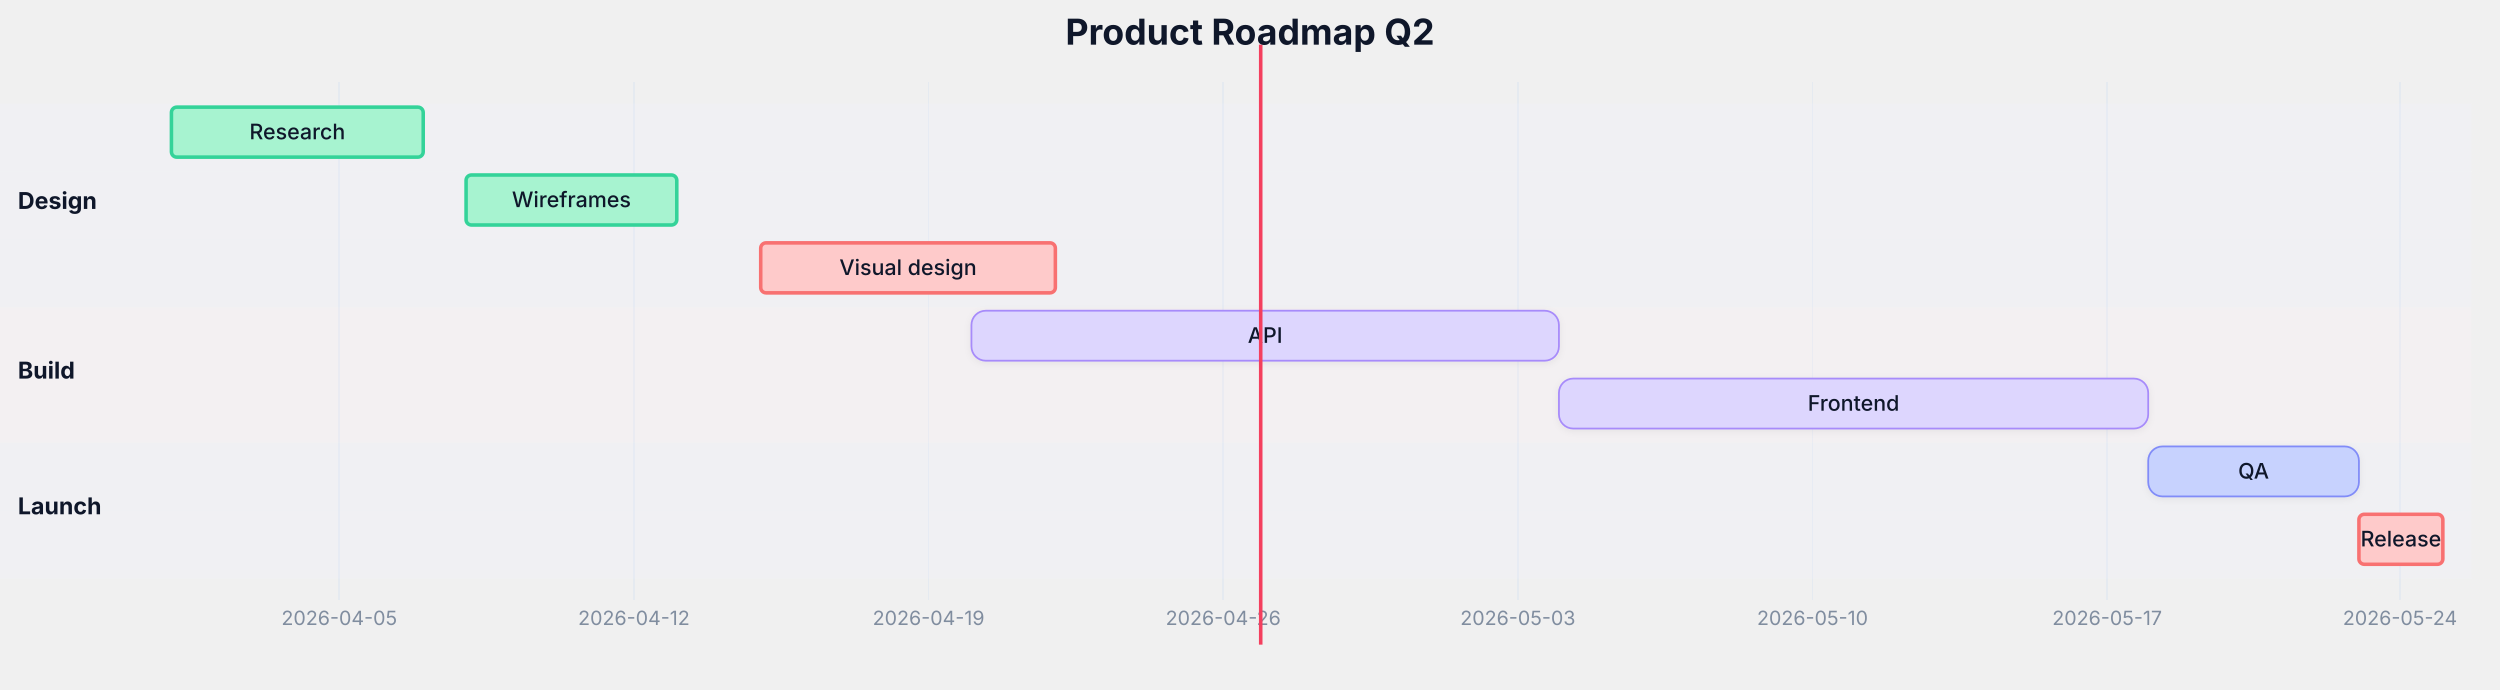
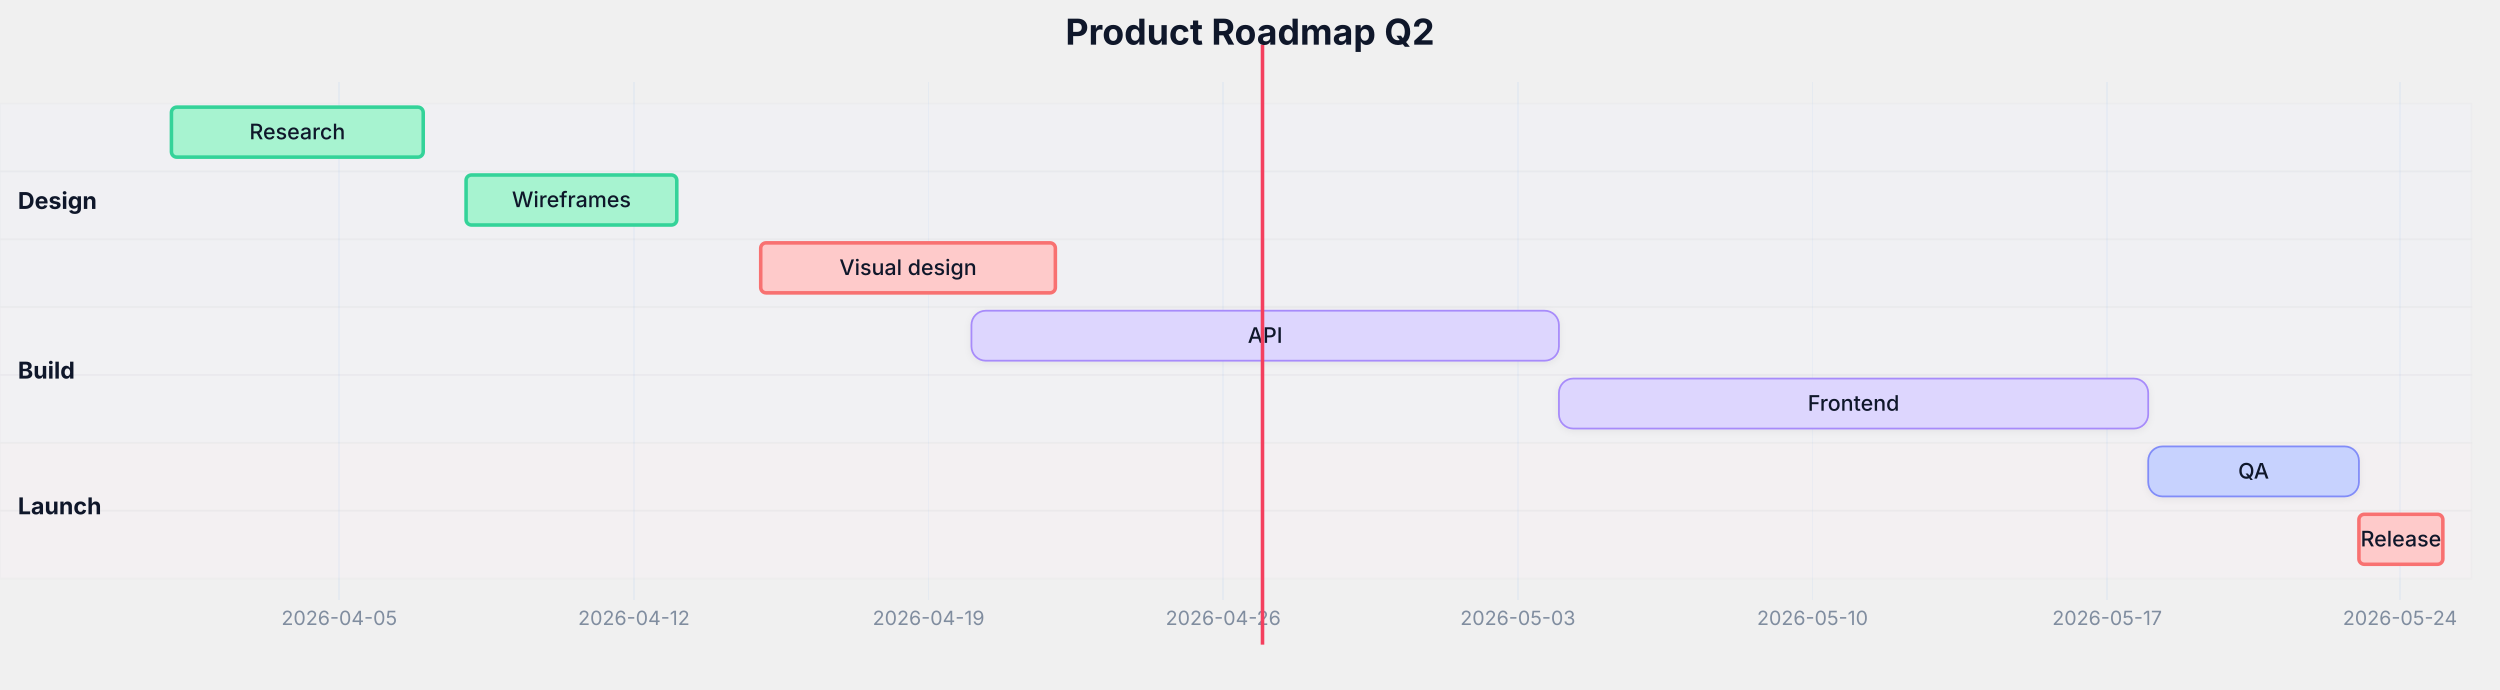
<svg xmlns="http://www.w3.org/2000/svg" id="graph-pretty" width="1400" viewBox="0 0 1400 386" style="max-width: none;" role="graphics-document document" aria-roledescription="gantt" height="386">
  <style>#graph-pretty{font-family:"Inter",system-ui,-apple-system,"Segoe UI",Roboto,"Helvetica Neue",Arial,sans-serif;font-size:14px;fill:#1E293B;}@keyframes edge-animation-frame{from{stroke-dashoffset:0;}}@keyframes dash{to{stroke-dashoffset:0;}}#graph-pretty .edge-animation-slow{stroke-dasharray:9,5!important;stroke-dashoffset:900;animation:dash 50s linear infinite;stroke-linecap:round;}#graph-pretty .edge-animation-fast{stroke-dasharray:9,5!important;stroke-dashoffset:900;animation:dash 20s linear infinite;stroke-linecap:round;}#graph-pretty .error-icon{fill:#F0FDFA;}#graph-pretty .error-text{fill:#0f0205;stroke:#0f0205;}#graph-pretty .edge-thickness-normal{stroke-width:1px;}#graph-pretty .edge-thickness-thick{stroke-width:3.5px;}#graph-pretty .edge-pattern-solid{stroke-dasharray:0;}#graph-pretty .edge-thickness-invisible{stroke-width:0;fill:none;}#graph-pretty .edge-pattern-dashed{stroke-dasharray:3;}#graph-pretty .edge-pattern-dotted{stroke-dasharray:2;}#graph-pretty .marker{fill:#94A3B8;stroke:#94A3B8;}#graph-pretty .marker.cross{stroke:#94A3B8;}#graph-pretty svg{font-family:"Inter",system-ui,-apple-system,"Segoe UI",Roboto,"Helvetica Neue",Arial,sans-serif;font-size:14px;}#graph-pretty p{margin:0;}#graph-pretty .mermaid-main-font{font-family:"Inter",system-ui,-apple-system,"Segoe UI",Roboto,"Helvetica Neue",Arial,sans-serif;}#graph-pretty .exclude-range{fill:#F8FAFC;}#graph-pretty .section{stroke:none;opacity:0.2;}#graph-pretty .section0{fill:#FFFFFF;}#graph-pretty .section2{fill:#F1F5F9;}#graph-pretty .section1,#graph-pretty .section3{fill:#F8FAFC;opacity:0.2;}#graph-pretty .sectionTitle0{fill:#0F172A;}#graph-pretty .sectionTitle1{fill:#0F172A;}#graph-pretty .sectionTitle2{fill:#0F172A;}#graph-pretty .sectionTitle3{fill:#0F172A;}#graph-pretty .sectionTitle{text-anchor:start;font-family:"Inter",system-ui,-apple-system,"Segoe UI",Roboto,"Helvetica Neue",Arial,sans-serif;}#graph-pretty .grid .tick{stroke:#E2E8F0;opacity:0.8;shape-rendering:crispEdges;}#graph-pretty .grid .tick text{font-family:"Inter",system-ui,-apple-system,"Segoe UI",Roboto,"Helvetica Neue",Arial,sans-serif;fill:#1E293B;}#graph-pretty .grid path{stroke-width:0;}#graph-pretty .today{fill:none;stroke:#F43F5E;stroke-width:2px;}#graph-pretty .task{stroke-width:2;}#graph-pretty .taskText{text-anchor:middle;font-family:"Inter",system-ui,-apple-system,"Segoe UI",Roboto,"Helvetica Neue",Arial,sans-serif;}#graph-pretty .taskTextOutsideRight{fill:#0F172A;text-anchor:start;font-family:"Inter",system-ui,-apple-system,"Segoe UI",Roboto,"Helvetica Neue",Arial,sans-serif;}#graph-pretty .taskTextOutsideLeft{fill:#0F172A;text-anchor:end;}#graph-pretty .task.clickable{cursor:pointer;}#graph-pretty .taskText.clickable{cursor:pointer;fill:#4F46E5!important;font-weight:bold;}#graph-pretty .taskTextOutsideLeft.clickable{cursor:pointer;fill:#4F46E5!important;font-weight:bold;}#graph-pretty .taskTextOutsideRight.clickable{cursor:pointer;fill:#4F46E5!important;font-weight:bold;}#graph-pretty .taskText0,#graph-pretty .taskText1,#graph-pretty .taskText2,#graph-pretty .taskText3{fill:#0F172A;}#graph-pretty .task0,#graph-pretty .task1,#graph-pretty .task2,#graph-pretty .task3{fill:#C7D2FE;stroke:#818CF8;}#graph-pretty .taskTextOutside0,#graph-pretty .taskTextOutside2{fill:#334155;}#graph-pretty .taskTextOutside1,#graph-pretty .taskTextOutside3{fill:#334155;}#graph-pretty .active0,#graph-pretty .active1,#graph-pretty .active2,#graph-pretty .active3{fill:#A5B4FC;stroke:#6366F1;}#graph-pretty .activeText0,#graph-pretty .activeText1,#graph-pretty .activeText2,#graph-pretty .activeText3{fill:#0F172A!important;}#graph-pretty .done0,#graph-pretty .done1,#graph-pretty .done2,#graph-pretty .done3{stroke:#34D399;fill:#A7F3D0;stroke-width:2;}#graph-pretty .doneText0,#graph-pretty .doneText1,#graph-pretty .doneText2,#graph-pretty .doneText3{fill:#0F172A!important;}#graph-pretty .doneText0.taskTextOutsideLeft,#graph-pretty .doneText0.taskTextOutsideRight,#graph-pretty .doneText1.taskTextOutsideLeft,#graph-pretty .doneText1.taskTextOutsideRight,#graph-pretty .doneText2.taskTextOutsideLeft,#graph-pretty .doneText2.taskTextOutsideRight,#graph-pretty .doneText3.taskTextOutsideLeft,#graph-pretty .doneText3.taskTextOutsideRight{fill:#334155!important;}#graph-pretty .crit0,#graph-pretty .crit1,#graph-pretty .crit2,#graph-pretty .crit3{stroke:#F87171;fill:#FECACA;stroke-width:2;}#graph-pretty .activeCrit0,#graph-pretty .activeCrit1,#graph-pretty .activeCrit2,#graph-pretty .activeCrit3{stroke:#F87171;fill:#A5B4FC;stroke-width:2;}#graph-pretty .doneCrit0,#graph-pretty .doneCrit1,#graph-pretty .doneCrit2,#graph-pretty .doneCrit3{stroke:#F87171;fill:#A7F3D0;stroke-width:2;cursor:pointer;shape-rendering:crispEdges;}#graph-pretty .milestone{transform:rotate(45deg) scale(0.8,0.8);}#graph-pretty .milestoneText{font-style:italic;}#graph-pretty .doneCritText0,#graph-pretty .doneCritText1,#graph-pretty .doneCritText2,#graph-pretty .doneCritText3{fill:#0F172A!important;}#graph-pretty .doneCritText0.taskTextOutsideLeft,#graph-pretty .doneCritText0.taskTextOutsideRight,#graph-pretty .doneCritText1.taskTextOutsideLeft,#graph-pretty .doneCritText1.taskTextOutsideRight,#graph-pretty .doneCritText2.taskTextOutsideLeft,#graph-pretty .doneCritText2.taskTextOutsideRight,#graph-pretty .doneCritText3.taskTextOutsideLeft,#graph-pretty .doneCritText3.taskTextOutsideRight{fill:#334155!important;}#graph-pretty .vert{stroke:navy;}#graph-pretty .vertText{font-size:15px;text-anchor:middle;fill:navy!important;}#graph-pretty .activeCritText0,#graph-pretty .activeCritText1,#graph-pretty .activeCritText2,#graph-pretty .activeCritText3{fill:#0F172A!important;}#graph-pretty .titleText{text-anchor:middle;font-size:18px;fill:#0F172A;font-family:"Inter",system-ui,-apple-system,"Segoe UI",Roboto,"Helvetica Neue",Arial,sans-serif;}#graph-pretty .node .neo-node{stroke:#A5B4FC;}#graph-pretty [data-look="neo"].node rect,#graph-pretty [data-look="neo"].cluster rect,#graph-pretty [data-look="neo"].node polygon{stroke:url(#graph-pretty-gradient);filter:drop-shadow( 1px 2px 2px rgba(185,185,185,1));}#graph-pretty [data-look="neo"].node path{stroke:url(#graph-pretty-gradient);stroke-width:1px;}#graph-pretty [data-look="neo"].node .outer-path{filter:drop-shadow( 1px 2px 2px rgba(185,185,185,1));}#graph-pretty [data-look="neo"].node .neo-line path{stroke:#A5B4FC;filter:none;}#graph-pretty [data-look="neo"].node circle{stroke:url(#graph-pretty-gradient);filter:drop-shadow( 1px 2px 2px rgba(185,185,185,1));}#graph-pretty [data-look="neo"].node circle .state-start{fill:#000000;}#graph-pretty [data-look="neo"].icon-shape .icon{fill:url(#graph-pretty-gradient);filter:drop-shadow( 1px 2px 2px rgba(185,185,185,1));}#graph-pretty [data-look="neo"].icon-shape .icon-neo path{stroke:url(#graph-pretty-gradient);filter:drop-shadow( 1px 2px 2px rgba(185,185,185,1));}#graph-pretty :root{--mermaid-font-family:"Inter",system-ui,-apple-system,"Segoe UI",Roboto,"Helvetica Neue",Arial,sans-serif;}</style>
  <g />
  <g class="grid" transform="translate(96, 336)" fill="none" font-size="10" font-family="sans-serif" text-anchor="middle">
    <path class="domain" stroke="currentColor" d="M0,-290V0H1272V-290" />
    <g class="tick" opacity="1" transform="translate(94,0)">
      <line stroke="currentColor" y2="-290" />
      <text fill="#000" y="3" dy="1em" stroke="none" font-size="10" style="text-anchor: middle;">2026-04-05</text>
    </g>
    <g class="tick" opacity="1" transform="translate(259,0)">
      <line stroke="currentColor" y2="-290" />
      <text fill="#000" y="3" dy="1em" stroke="none" font-size="10" style="text-anchor: middle;">2026-04-12</text>
    </g>
    <g class="tick" opacity="1" transform="translate(424,0)">
      <line stroke="currentColor" y2="-290" />
      <text fill="#000" y="3" dy="1em" stroke="none" font-size="10" style="text-anchor: middle;">2026-04-19</text>
    </g>
    <g class="tick" opacity="1" transform="translate(589,0)">
      <line stroke="currentColor" y2="-290" />
      <text fill="#000" y="3" dy="1em" stroke="none" font-size="10" style="text-anchor: middle;">2026-04-26</text>
    </g>
    <g class="tick" opacity="1" transform="translate(754,0)">
      <line stroke="currentColor" y2="-290" />
      <text fill="#000" y="3" dy="1em" stroke="none" font-size="10" style="text-anchor: middle;">2026-05-03</text>
    </g>
    <g class="tick" opacity="1" transform="translate(919,0)">
      <line stroke="currentColor" y2="-290" />
      <text fill="#000" y="3" dy="1em" stroke="none" font-size="10" style="text-anchor: middle;">2026-05-10</text>
    </g>
    <g class="tick" opacity="1" transform="translate(1084,0)">
      <line stroke="currentColor" y2="-290" />
      <text fill="#000" y="3" dy="1em" stroke="none" font-size="10" style="text-anchor: middle;">2026-05-17</text>
    </g>
    <g class="tick" opacity="1" transform="translate(1248,0)">
      <line stroke="currentColor" y2="-290" />
      <text fill="#000" y="3" dy="1em" stroke="none" font-size="10" style="text-anchor: middle;">2026-05-24</text>
    </g>
  </g>
  <g>
    <rect x="0" y="58" width="1384" height="38" class="section section0" />
    <rect x="0" y="96" width="1384" height="38" class="section section0" />
    <rect x="0" y="134" width="1384" height="38" class="section section0" />
    <rect x="0" y="172" width="1384" height="38" class="section section1" />
    <rect x="0" y="210" width="1384" height="38" class="section section1" />
    <rect x="0" y="248" width="1384" height="38" class="section section2" />
    <rect x="0" y="286" width="1384" height="38" class="section section2" />
  </g>
  <g>
    <rect id="graph-pretty-des1" rx="3" ry="3" x="96" y="60" width="141" height="28" transform-origin="166.5px 74px" class="task done0" />
    <rect id="graph-pretty-des2" rx="3" ry="3" x="261" y="98" width="118" height="28" transform-origin="320px 112px" class="task done0" />
    <rect id="graph-pretty-des3" rx="3" ry="3" x="426" y="136" width="165" height="28" transform-origin="508.5px 150px" class="task active0" />
    <rect id="graph-pretty-b1" rx="3" ry="3" x="544" y="174" width="329" height="28" transform-origin="708.5px 188px" class="task task1" />
    <rect id="graph-pretty-b2" rx="3" ry="3" x="873" y="212" width="330" height="28" transform-origin="1038px 226px" class="task task1" />
    <rect id="graph-pretty-l1" rx="3" ry="3" x="1203" y="250" width="118" height="28" transform-origin="1262px 264px" class="task task2" />
    <rect id="graph-pretty-l2" rx="3" ry="3" x="1321" y="288" width="47" height="28" transform-origin="1344.5px 302px" class="task crit2" />
    <text id="graph-pretty-des1-text" font-size="12" x="166.5" y="78" class="taskText taskText0  doneText0 width-53">Research           </text>
    <text id="graph-pretty-des2-text" font-size="12" x="320" y="116" class="taskText taskText0  doneText0 width-65.5859375">Wireframes         </text>
    <text id="graph-pretty-des3-text" font-size="12" x="508.5" y="154" class="taskText taskText0 activeText0 width-75.671875">Visual design      </text>
    <text id="graph-pretty-b1-text" font-size="12" x="708.5" y="192" class="taskText taskText1  width-19.171875">API                </text>
    <text id="graph-pretty-b2-text" font-size="12" x="1038" y="230" class="taskText taskText1  width-50.578125">Frontend           </text>
    <text id="graph-pretty-l1-text" font-size="12" x="1262" y="268" class="taskText taskText2  width-17.046875">QA                 </text>
    <text id="graph-pretty-l2-text" font-size="12" x="1344.5" y="306" class="taskText taskText2  critText2 width-44.6328125">Release            </text>
  </g>
  <g>
    <text dy="0em" x="10" y="117" font-size="13" class="sectionTitle sectionTitle0">
      <tspan alignment-baseline="central" x="10">Design</tspan>
    </text>
    <text dy="0em" x="10" y="212" font-size="13" class="sectionTitle sectionTitle1">
      <tspan alignment-baseline="central" x="10">Build</tspan>
    </text>
    <text dy="0em" x="10" y="288" font-size="13" class="sectionTitle sectionTitle2">
      <tspan alignment-baseline="central" x="10">Launch</tspan>
    </text>
  </g>
  <g class="today">
-     <line x1="706" x2="706" y1="25" y2="361" class="today" />
+     <line x1="707" x2="707" y1="25" y2="361" class="today" />
  </g>
  <text x="700" y="25" class="titleText">Product Roadmap Q2</text>
  <style>
  .mp-root svg { overflow: visible; }

  /* ノード: 柔らかい影 + 繊細な枠線 */
  .node rect,
  .node polygon,
  .node circle,
  .node ellipse,
  .node path {
    filter:
      drop-shadow(0 1px 2px rgba(15, 23, 42, 0.05))
      drop-shadow(0 6px 14px rgba(15, 23, 42, 0.06));
    stroke-width: 1.2px !important;
  }

  /* 四角ノードは角丸 */
  .node rect { rx: 12; ry: 12; }

  /* ===== flowchart: 形状ごとに色分け ===== */
  /* 長方形 → インディゴ */
  .flowchart g.node.default rect.basic.label-container {
    fill: #EEF2FF !important;
    stroke: #A5B4FC !important;
    stroke-width: 1.5px !important;
  }
  /* ひし形（判断） → 琥珀 */
  .flowchart g.node.default polygon.label-container {
    fill: #FEF3C7 !important;
    stroke: #FBBF24 !important;
    stroke-width: 1.5px !important;
  }
  /* 円柱/丸角（DB, パスで描画） → エメラルド */
  .flowchart g.node.default g.basic.label-container.outer-path path:nth-of-type(1),
  .flowchart g.node.default .basic.label-container.outer-path path:nth-of-type(1) {
    fill: #ECFDF5 !important;
  }
  .flowchart g.node.default g.basic.label-container.outer-path path:nth-of-type(2),
  .flowchart g.node.default .basic.label-container.outer-path path:nth-of-type(2) {
    stroke: #6EE7B7 !important;
    stroke-width: 1.5px !important;
  }
  /* サブグラフ（クラスタ） → ラベンダーがかった背景 */
  .flowchart g.cluster rect {
    fill: #F5F3FF !important;
    stroke: #C4B5FD !important;
    stroke-dasharray: 4 4 !important;
  }

  /* エッジ: 細めで上品に */
  .edgePath path.path,
  .flowchart-link {
    stroke-width: 1.5px !important;
    stroke-linecap: round !important;
    stroke-linejoin: round !important;
  }

  /* 矢印ヘッド */
  .arrowheadPath,
  marker path {
    stroke-width: 0 !important;
  }

  /* エッジラベル: 白ピル風（flowchart のみ。ER/state/class は記号と被るので除外） */
  .flowchart .edgeLabel { background-color: transparent !important; }
  .flowchart .edgeLabel foreignObject { overflow: visible !important; }
  .flowchart .edgeLabel rect { fill: transparent !important; opacity: 0 !important; }
  .flowchart .edgeLabel .labelBkg,
  .flowchart .edgeLabel foreignObject div.labelBkg {
    background-color: rgba(255, 255, 255, 0.96) !important;
    color: #334155 !important;
    font-size: 12px !important;
    padding: 5px 20px !important;
    border-radius: 999px !important;
    box-shadow: 0 1px 2px rgba(15, 23, 42, 0.06);
    line-height: 1.2 !important;
    white-space: nowrap !important;
    box-sizing: content-box !important;
  }
  .flowchart .edgeLabel .labelBkg span,
  .flowchart .edgeLabel .labelBkg p {
    background-color: transparent !important;
    color: #334155 !important;
    margin: 0 !important;
  }
  /* ER/state/class はピル化せずデフォルトの素な背景のまま（記号と干渉しないように） */

  /* クラスタ（サブグラフ） */
  .cluster rect {
    rx: 18 !important;
    ry: 18 !important;
    filter: drop-shadow(0 1px 2px rgba(15, 23, 42, 0.04));
    stroke-dasharray: 0 !important;
    stroke-width: 1px !important;
  }
  .cluster-label .nodeLabel,
  .cluster text {
    font-weight: 600 !important;
    fill: #0F172A !important;
    color: #0F172A !important;
  }

  /* ラベル類のフォント統一 */
  .nodeLabel,
  .edgeLabel,
  .cluster text,
  .actor,
  text.actor &gt; tspan,
  .messageText,
  .loopText,
  .noteText,
  .labelText,
  .sectionTitle,
  .titleText,
  .taskText,
  .grid text {
    font-family: "Inter", system-ui, sans-serif !important;
  }

  /* シーケンス図: アクターをインディゴのピルに */
  rect.actor,
  .actor {
    fill: #EEF2FF !important;
    stroke: #A5B4FC !important;
    stroke-width: 1.5px !important;
    rx: 12 !important;
    ry: 12 !important;
    filter: drop-shadow(0 2px 6px rgba(99, 102, 241, 0.14));
  }
  .actor-line {
    stroke: #C7D2FE !important;
    stroke-width: 1.5px !important;
    stroke-dasharray: 2 4 !important;
  }
  /* アクティベーション（呼び出し中の縦棒）をアクセント色に */
  rect.activation0, rect.activation1, rect.activation2 {
    fill: #E0E7FF !important;
    stroke: #818CF8 !important;
  }
  /* メッセージ矢印を少しだけコントラスト上げる */
  .messageLine0, .messageLine1, line.messageLine0, line.messageLine1, path.messageLine0, path.messageLine1 {
    stroke: #6366F1 !important;
    stroke-width: 1.5px !important;
  }
  /* ループ/オプト/alt ラベルボックス */
  rect.labelBox {
    fill: #EEF2FF !important;
    stroke: #A5B4FC !important;
    rx: 6 !important;
    ry: 6 !important;
  }

  /* ノートに軽い陰影 */
  .note, g.note rect {
    filter: drop-shadow(0 2px 6px rgba(234, 179, 8, 0.12));
    rx: 10 !important;
    ry: 10 !important;
  }
  .noteText, g.note text {
    font-size: 13px !important;
    font-weight: 500 !important;
  }

  /* ===== class diagram (mermaid v11: path 2 枚重ね構造) ===== */
  /* 1 枚目 path = 塗り、2 枚目 path = 手書き風アウトライン */
  .classDiagram g.node.default g.basic.label-container.outer-path path:nth-of-type(1) {
    fill: #E0E7FF !important;
  }
  .classDiagram g.node.default g.basic.label-container.outer-path path:nth-of-type(2) {
    stroke: #818CF8 !important;
    stroke-width: 1.8px !important;
  }
  .classDiagram g.node.default g.basic.label-container {
    filter: drop-shadow(0 2px 4px rgba(15, 23, 42, 0.06)) drop-shadow(0 12px 28px rgba(99, 102, 241, 0.20));
  }
  /* 区切り線もインディゴ系、すこし濃く */
  .classDiagram g.divider path {
    stroke: #A5B4FC !important;
    stroke-width: 1.4px !important;
  }
  /* タイトル（クラス名）をアクセントカラーに（幅計算済みのためサイズは据え置き） */
  .classDiagram g.label-group .nodeLabel p,
  .classDiagram g.label-group .nodeLabel span,
  .classDiagram g.label-group foreignObject div {
    color: #4338CA !important;
  }
  /* members / methods は本文色 */
  .classDiagram g.members-group .nodeLabel p,
  .classDiagram g.methods-group .nodeLabel p,
  .classDiagram g.members-group .nodeLabel span,
  .classDiagram g.methods-group .nodeLabel span {
    color: #1E293B !important;
  }
  /* relation エッジ */
  .classDiagram .relation {
    stroke: #94A3B8 !important;
    stroke-width: 1.3px !important;
    stroke-linecap: round !important;
  }

  /* ===== state diagram ===== */
  g.stateGroup rect,
  .node.statediagram-state rect,
  .node rect.state,
  rect.state,
  g.node.statediagram-state &gt; rect,
  .statediagram-state &gt; rect {
    rx: 14 !important;
    ry: 14 !important;
    fill: #EEF2FF !important;
    stroke: #C7D2FE !important;
    stroke-width: 1.2px !important;
    filter: drop-shadow(0 1px 2px rgba(15, 23, 42, 0.05)) drop-shadow(0 6px 14px rgba(99, 102, 241, 0.10));
  }
  g.stateGroup .title text,
  .stateLabel,
  .statediagram-state text,
  g.node.statediagram-state text {
    font-weight: 600 !important;
    fill: #1E293B !important;
    font-size: 14px !important;
  }
  /* 開始ノード: 濃いインディゴ + グロー */
  circle.start,
  .node circle.start,
  g.node.statediagram-state circle.start,
  g.statediagram-cluster circle.start,
  [id$="-start"] circle,
  g.node[id*="start"] &gt; circle {
    fill: #6366F1 !important;
    stroke: #FFFFFF !important;
    stroke-width: 3px !important;
    r: 10 !important;
    filter: drop-shadow(0 2px 6px rgba(99, 102, 241, 0.45));
  }
  /* 終了ノード: 二重丸、濃い外枠 */
  circle.end,
  .node circle.end,
  [id$="-end"] circle,
  g.node[id*="end"] &gt; circle {
    fill: #FFFFFF !important;
    stroke: #475569 !important;
    stroke-width: 2px !important;
  }
  circle.end-inner,
  g.node[id*="end"] circle.end-inner {
    fill: #475569 !important;
  }
  .transition,
  .edgePath .path.transition,
  path.transition {
    stroke: #64748B !important;
    stroke-width: 1.4px !important;
    stroke-linecap: round !important;
    opacity: 0.9 !important;
  }
  /* トランジション矢印とラベル */
  .statediagram .edgeLabel {
    background-color: rgba(255, 255, 255, 0.96) !important;
  }

  /* ===== ER diagram (mermaid v11: outer-path + row-rect) ===== */
  /* エンティティ外枠: 塗り＋手書き風アウトラインの 2 枚構造 */
  .erDiagram g.node.default g.outer-path path:nth-of-type(1) {
    fill: #EEF2FF !important;
  }
  .erDiagram g.node.default g.outer-path path:nth-of-type(2) {
    stroke: #C7D2FE !important;
    stroke-width: 1.3px !important;
  }
  .erDiagram g.node.default g.outer-path {
    filter: drop-shadow(0 1px 2px rgba(15, 23, 42, 0.05)) drop-shadow(0 8px 20px rgba(99, 102, 241, 0.12));
  }
  /* 属性行: 白と slate-50 の交互塗り */
  .erDiagram g.row-rect-odd path:nth-of-type(1) {
    fill: #FFFFFF !important;
  }
  .erDiagram g.row-rect-even path:nth-of-type(1) {
    fill: #F8FAFC !important;
  }
  .erDiagram g.row-rect-odd path:nth-of-type(2),
  .erDiagram g.row-rect-even path:nth-of-type(2) {
    stroke: #E2E8F0 !important;
    stroke-width: 1px !important;
  }
  /* エンティティ名: 幅計算済みのため色のみ上書き */
  .erDiagram g.label.name .nodeLabel p,
  .erDiagram g.label.name .nodeLabel span,
  .erDiagram g.label.name foreignObject div {
    color: #4338CA !important;
    font-weight: 700 !important;
  }
  /* 属性テキスト */
  .erDiagram g.label.attribute-type .nodeLabel p,
  .erDiagram g.label.attribute-name .nodeLabel p,
  .erDiagram g.label.attribute-comment .nodeLabel p {
    color: #334155 !important;
  }
  .erDiagram g.label.attribute-keys .nodeLabel p {
    color: #6366F1 !important;
    font-weight: 600 !important;
  }
  /* リレーション線 */
  .erDiagram .relationshipLine {
    stroke: #94A3B8 !important;
    stroke-width: 1.3px !important;
  }

  /* ===== quadrant ===== */
  .quadrant-external-border-rect {
    rx: 10 !important;
    ry: 10 !important;
    stroke-width: 1.2px !important;
    filter: drop-shadow(0 2px 8px rgba(15, 23, 42, 0.06));
  }
  .quadrant-title {
    font-weight: 700 !important;
    font-size: 18px !important;
    fill: #0F172A !important;
  }
  .quadrant-point text,
  text.quadrant-point-text {
    font-weight: 500 !important;
    fill: #0F172A !important;
  }
  circle.quadrant-point,
  .quadrant-point circle {
    r: 7 !important;
    fill: #6366F1 !important;
    stroke: #FFFFFF !important;
    stroke-width: 2.5px !important;
    filter: drop-shadow(0 2px 4px rgba(99, 102, 241, 0.35));
  }

  /* ===== pie (洗練された Chart.js 風) ===== */
  g[id^="pie"] .pieCircle,
  .pieCircle {
    stroke: #FFFFFF !important;
    stroke-width: 4px !important;
    stroke-linejoin: round !important;
    filter:
      drop-shadow(0 1px 2px rgba(15, 23, 42, 0.04))
      drop-shadow(0 14px 32px rgba(15, 23, 42, 0.10));
  }
  .pieOuterCircle {
    stroke: transparent !important;
    fill: transparent !important;
  }
  .pieTitleText {
    font-weight: 700 !important;
    font-size: 20px !important;
    fill: #0F172A !important;
    letter-spacing: -0.2px !important;
  }
  text.slice {
    font-weight: 700 !important;
    font-size: 14px !important;
    fill: #FFFFFF !important;
    paint-order: stroke;
    stroke: rgba(15, 23, 42, 0.35);
    stroke-width: 0.5px;
    letter-spacing: -0.2px !important;
  }
  /* 凡例を丸いドット風に */
  .legend rect {
    rx: 6 !important;
    ry: 6 !important;
    stroke: transparent !important;
    width: 12 !important;
    height: 12 !important;
    filter: drop-shadow(0 1px 1px rgba(15, 23, 42, 0.12));
  }
  .legend text, text.legend {
    font-size: 13px !important;
    fill: #1E293B !important;
    font-weight: 500 !important;
    letter-spacing: 0.1px !important;
  }

  /* ===== mindmap ===== */
  .mindmap-node &gt; rect,
  .mindmap-node &gt; circle,
  .mindmap-node &gt; ellipse,
  .mindmap-node &gt; polygon,
  .mindmap-node &gt; path {
    stroke-width: 0 !important;
    filter:
      drop-shadow(0 1px 2px rgba(15, 23, 42, 0.06))
      drop-shadow(0 8px 20px rgba(15, 23, 42, 0.08));
  }
  .mindmap-node [class^="node-line"] {
    stroke-width: 2px !important;
    stroke-linecap: round !important;
    opacity: 0.35 !important;
  }
  /* エッジ（ブランチの線）を色とトーンで統一 */
  g.edge path,
  .edge path,
  .section-edge-0, .section-edge-1, .section-edge-2, .section-edge-3,
  .section-edge-4, .section-edge-5, .section-edge-6, .section-edge-7 {
    stroke-width: 1.4px !important;
    stroke-linecap: round !important;
    opacity: 0.7 !important;
  }
  /* ルートノードを際立たせる */
  g.mindmap-node.section-root circle,
  g.mindmap-node.section-root rect,
  g.mindmap-node.section-root ellipse,
  g.mindmap-node.section--1 circle,
  g.mindmap-node.section--1 rect {
    fill: #6366F1 !important;
    filter: drop-shadow(0 6px 18px rgba(99, 102, 241, 0.35));
  }
  g.mindmap-node text,
  g.mindmap-node .nodeLabel,
  g.mindmap-node .nodeLabel span {
    font-weight: 500 !important;
    color: #FFFFFF !important;
    fill: #FFFFFF !important;
  }

  /* ===== timeline ===== */
  .timeline-node rect,
  g.timeline-node &gt; rect,
  g.timeline-node foreignObject {
    filter: drop-shadow(0 3px 10px rgba(15, 23, 42, 0.10));
  }
  .timeline-node .node-bkg,
  g.timeline-node rect {
    rx: 14 !important;
    ry: 14 !important;
    stroke-width: 0 !important;
  }
  .timeline-node text,
  .timeline-node .nodeLabel,
  .timeline-node .nodeLabel span,
  g.timeline-node text,
  g.timeline-node .nodeLabel,
  g.timeline-node .nodeLabel span,
  g.timeline-node foreignObject div,
  g.timeline-node foreignObject span {
    font-weight: 600 !important;
    color: #FFFFFF !important;
    fill: #FFFFFF !important;
    font-size: 14px !important;
    letter-spacing: 0.2px !important;
  }
  /* タイムラインの縦接続線: 視認できる濃さにする（破線属性付きの縦線のみ） */
  .lineWrapper line[stroke-dasharray],
  [class^="node-line"] {
    stroke: #64748B !important;
    stroke-width: 1.3px !important;
    stroke-dasharray: 3 3 !important;
    stroke-linecap: round !important;
    opacity: 0.85 !important;
  }
  /* 横軸（dasharray を持たない実線ライン）は破線化せず実線で残す */
  .lineWrapper line:not([stroke-dasharray]) {
    stroke: #94A3B8 !important;
    stroke-width: 1.5px !important;
    stroke-linecap: round !important;
    fill: none !important;
  }
  .sectionTitle {
    font-weight: 700 !important;
    font-size: 15px !important;
    fill: #0F172A !important;
  }
  .titleText {
    font-weight: 700 !important;
    font-size: 20px !important;
    fill: #0F172A !important;
  }
  /* タイムライン軸線 */
  line.timeline-path,
  #arrowhead path {
    stroke: #94A3B8 !important;
    fill: #94A3B8 !important;
    stroke-width: 1.5px !important;
  }

  /* ===== journey (モダンなフラット + 立体感) ===== */
  .task-line,
  .actor-line {
    opacity: 0.85 !important;
    stroke: #64748B !important;
    stroke-dasharray: 3 3 !important;
    stroke-width: 1.2px !important;
    stroke-linecap: round !important;
  }
  .task rect,
  g.task &gt; rect {
    rx: 16 !important;
    ry: 16 !important;
    filter:
      drop-shadow(0 1px 2px rgba(15, 23, 42, 0.04))
      drop-shadow(0 10px 24px rgba(15, 23, 42, 0.08));
    stroke-width: 0 !important;
  }
  .task-type-0 text,
  .task text {
    font-weight: 600 !important;
    font-size: 14px !important;
    fill: #0F172A !important;
    letter-spacing: -0.1px !important;
  }
  /* 顔バッジ: ビビッドな amber-400 ソリッド + 深めの影で立体感 */
  circle.face,
  .face {
    fill: #FBBF24 !important;
    stroke: none !important;
    r: 18 !important;
    filter:
      drop-shadow(0 2px 4px rgba(217, 119, 6, 0.25))
      drop-shadow(0 8px 16px rgba(217, 119, 6, 0.20));
  }
  .mouth {
    stroke: #78350F !important;
    stroke-width: 2.2px !important;
    stroke-linecap: round !important;
    fill: transparent !important;
  }
  .eyes {
    fill: #78350F !important;
    stroke: none !important;
  }
  /* アクター（凡例）ドット: 統一パレットで上品に */
  circle.actor-0 { fill: #818CF8 !important; }
  circle.actor-1 { fill: #34D399 !important; }
  circle.actor-2 { fill: #F472B6 !important; }
  circle.actor-3 { fill: #FBBF24 !important; }
  circle.actor-4 { fill: #60A5FA !important; }
  circle.actor-5 { fill: #A78BFA !important; }
  circle.actor-0, circle.actor-1, circle.actor-2,
  circle.actor-3, circle.actor-4, circle.actor-5 {
    stroke: #FFFFFF !important;
    stroke-width: 2px !important;
    filter: drop-shadow(0 2px 4px rgba(15, 23, 42, 0.14));
  }
  .legend text {
    font-weight: 500 !important;
    font-size: 13px !important;
    fill: #1E293B !important;
    letter-spacing: 0.1px !important;
  }
  /* セクションバーはやや濃く、タスクは淡く。立体感を出す */
  .section-type-0 { fill: #C7D2FE !important; }
  .section-type-1 { fill: #DDD6FE !important; }
  .section-type-2 { fill: #FBCFE8 !important; }
  .section-type-3 { fill: #FDE68A !important; }
  .section-type-4 { fill: #A7F3D0 !important; }
  .section-type-5 { fill: #A5F3FC !important; }
  .task-type-0 { fill: #EEF2FF !important; }
  .task-type-1 { fill: #F5F3FF !important; }
  .task-type-2 { fill: #FDF2F8 !important; }
  .task-type-3 { fill: #FFFBEB !important; }
  .task-type-4 { fill: #ECFDF5 !important; }
  .task-type-5 { fill: #ECFEFF !important; }
  g[class*="section-type"] &gt; rect,
  .section-type-0, .section-type-1, .section-type-2,
  .section-type-3, .section-type-4, .section-type-5 {
    stroke-width: 0 !important;
  }
  .journey-section text {
    font-weight: 700 !important;
    font-size: 15px !important;
    fill: #0F172A !important;
    letter-spacing: -0.1px !important;
  }

  /* ===== gantt ===== */
  /* 背景のグレーを消し、セクションごとに淡いパステル帯を敷く */
  .mermaid &gt; svg &gt; g &gt; rect:first-child,
  rect.background,
  rect.sectionBar {
    fill: #FFFFFF !important;
    stroke: transparent !important;
  }
-   rect.section0, rect.section2,
-   g.section0 rect.section, g.section2 rect.section {
+   /* セクション層の境界を明確にするため別系統の色相を使う */
+   rect.section0,
+   g.section0 rect.section {
    fill: #EEF2FF !important;
  }
-   rect.section1, rect.section3,
-   g.section1 rect.section, g.section3 rect.section {
+   rect.section1,
+   g.section1 rect.section {
+     fill: #F5F3FF !important;
+   }
+   rect.section2,
+   g.section2 rect.section {
    fill: #FDF2F8 !important;
+   }
+   rect.section3,
+   g.section3 rect.section {
+     fill: #FFFBEB !important;
+   }
+   /* 各セクション帯の境界線を細い区切り線として見せる */
+   rect.section0,
+   rect.section1,
+   rect.section2,
+   rect.section3 {
+     stroke: rgba(15, 23, 42, 0.08) !important;
+     stroke-width: 1px !important;
  }
  .grid .tick line {
    stroke: #E2E8F0 !important;
    stroke-dasharray: 2 3 !important;
  }
  .grid path { stroke: transparent !important; }
  .grid text {
    fill: #64748B !important;
    font-size: 11px !important;
  }
  /* タスクバー: ソフトなパステルに */
  .task0, .task2 { fill: #C7D2FE !important; stroke: #818CF8 !important; }
  .task1, .task3 { fill: #DDD6FE !important; stroke: #A78BFA !important; }
  .task-type-0, .task-type-1, .task-type-2, .task-type-3,
  rect.task0, rect.task1, rect.task2, rect.task3 {
    stroke-width: 1px !important;
    rx: 8 !important;
    ry: 8 !important;
    filter: drop-shadow(0 1px 2px rgba(15, 23, 42, 0.06));
  }
  .done0, .done1, .done2, .done3 {
    fill: #A7F3D0 !important;
    stroke: #34D399 !important;
  }
  .crit0, .crit1, .crit2, .crit3,
  .active0, .active1, .active2, .active3 {
    fill: #FECACA !important;
    stroke: #F87171 !important;
  }
  .taskText, .taskTextOutsideRight, .taskTextOutsideLeft {
    font-size: 12px !important;
    font-weight: 500 !important;
    fill: #0F172A !important;
  }
  .sectionTitle0, .sectionTitle1, .sectionTitle2, .sectionTitle3,
  text.sectionTitle {
    font-weight: 700 !important;
    font-size: 13px !important;
    fill: #0F172A !important;
  }
  line.today {
    stroke: #F43F5E !important;
    stroke-width: 2px !important;
    stroke-dasharray: 4 4 !important;
  }

  /* ===== gitgraph ===== */
  .branch-label rect, .commit-label rect, .tag-label rect {
    rx: 8 !important;
    ry: 8 !important;
    stroke-width: 0 !important;
    filter: drop-shadow(0 1px 2px rgba(15, 23, 42, 0.08));
  }
  .branch-label text {
    font-weight: 600 !important;
    fill: #FFFFFF !important;
  }
  .tag-label text {
    font-weight: 600 !important;
    font-size: 12px !important;
  }
  .commit-label text {
    font-size: 11px !important;
    fill: #334155 !important;
  }
  /* ブランチ線を立体的に */
  .branch0, .branch1, .branch2, .branch3,
  .branch4, .branch5, .branch6, .branch7 {
    stroke-width: 4px !important;
    stroke-linecap: round !important;
  }
  /* コミット点 */
  circle.commit, .commit {
    stroke-width: 3px !important;
    stroke: #FFFFFF !important;
  }
</style>
</svg>
